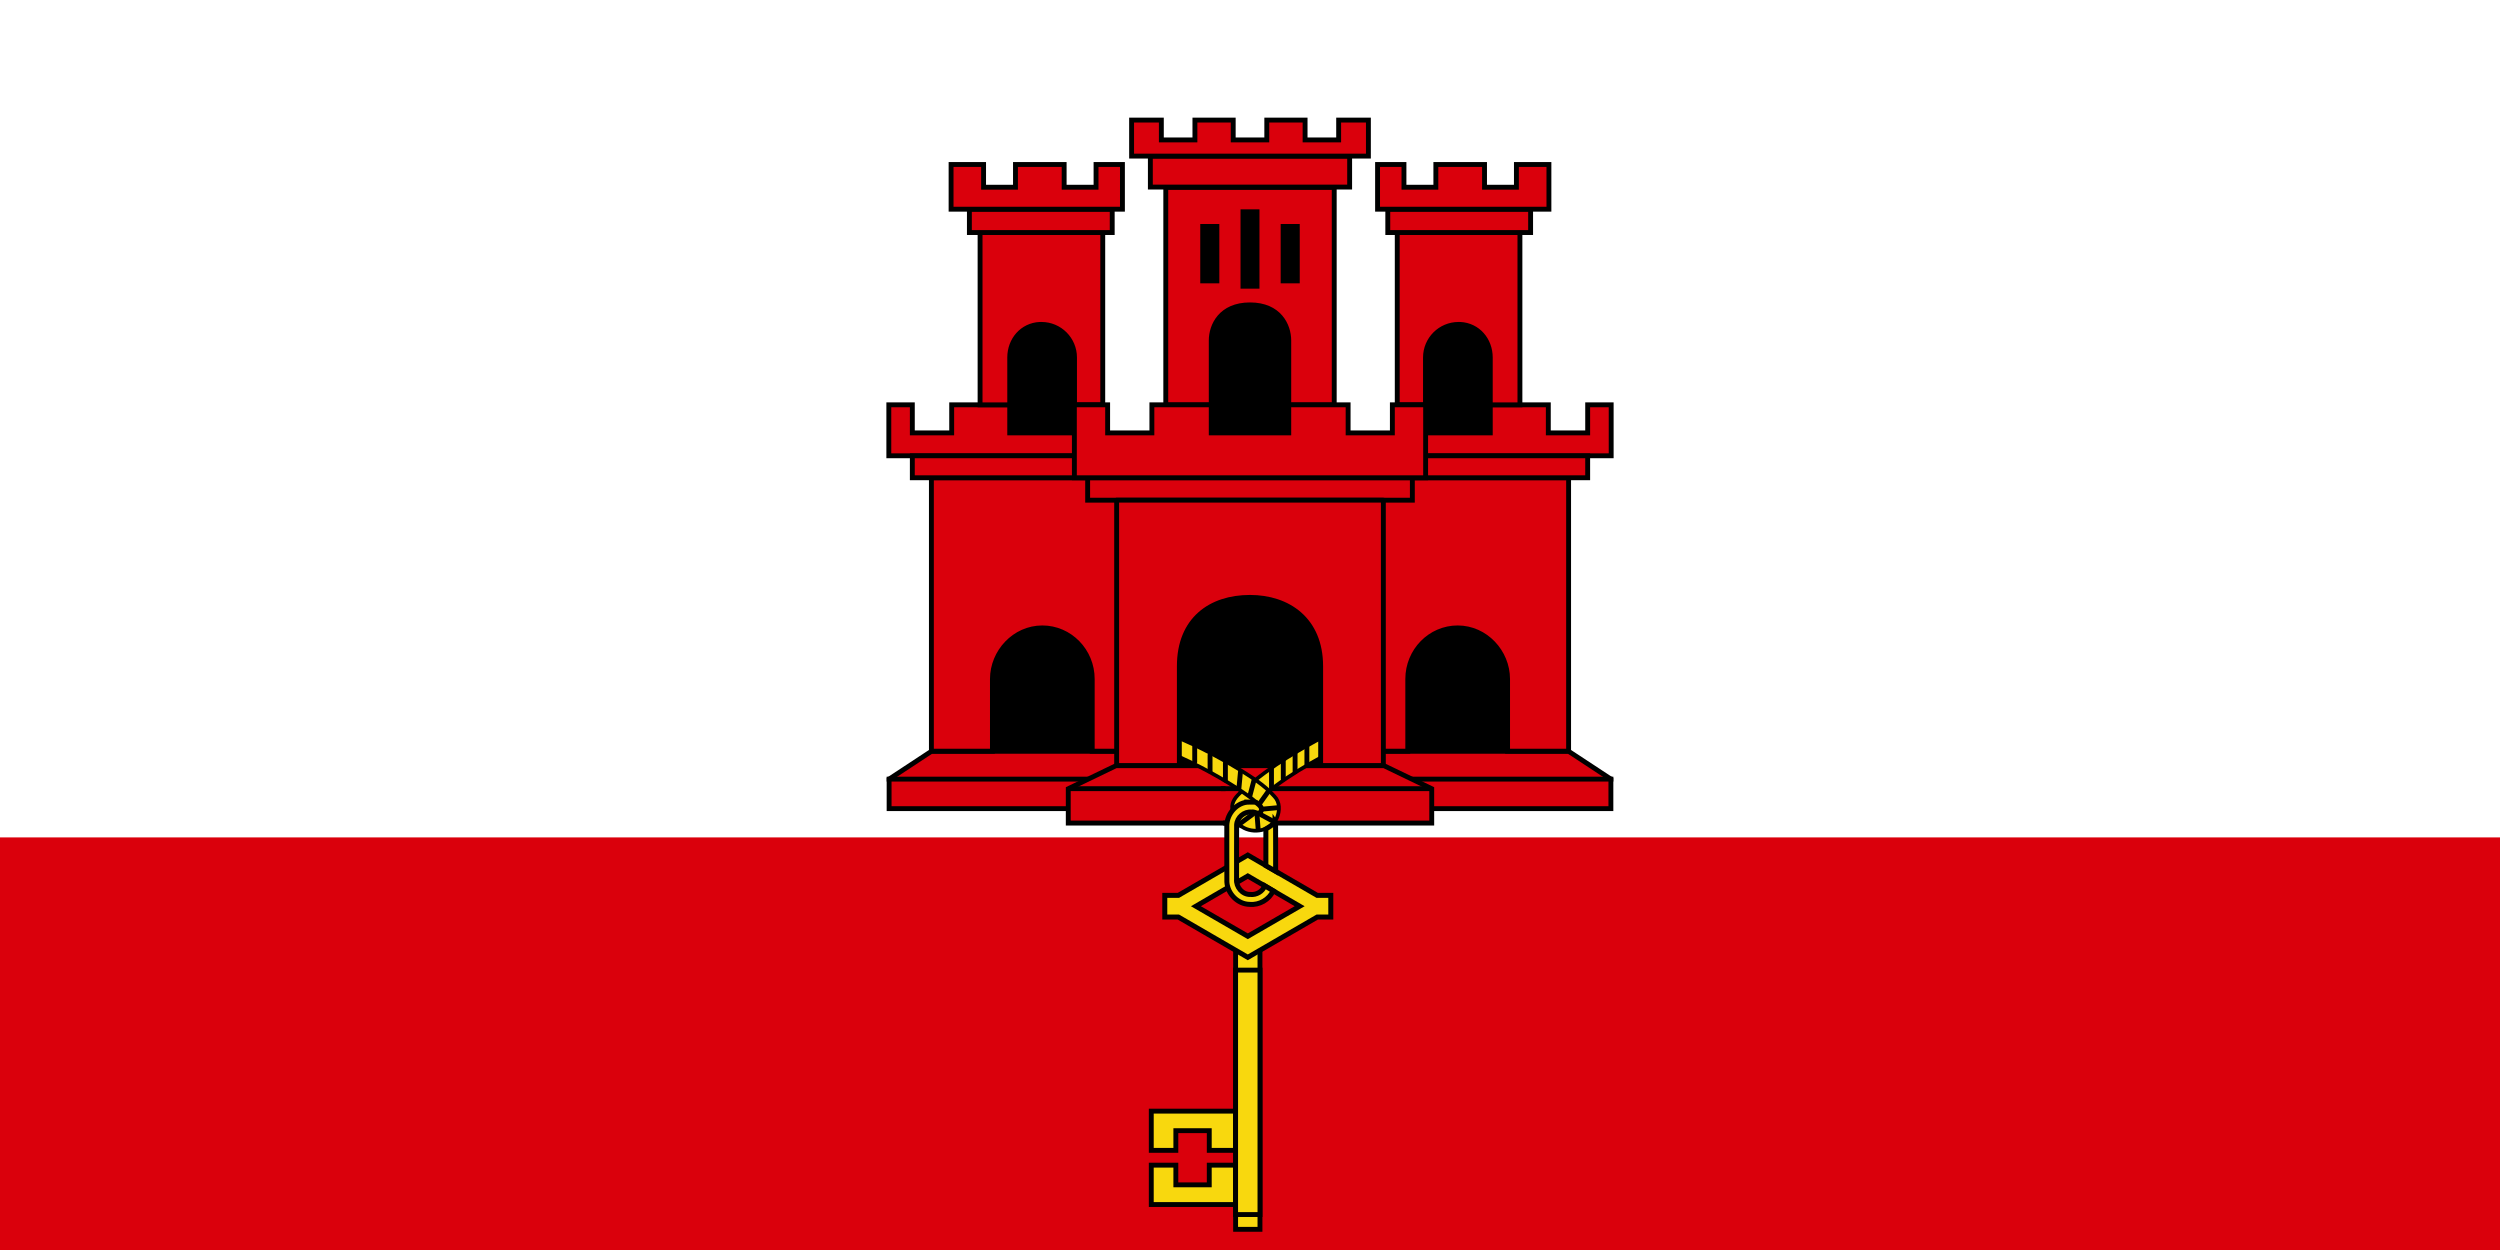
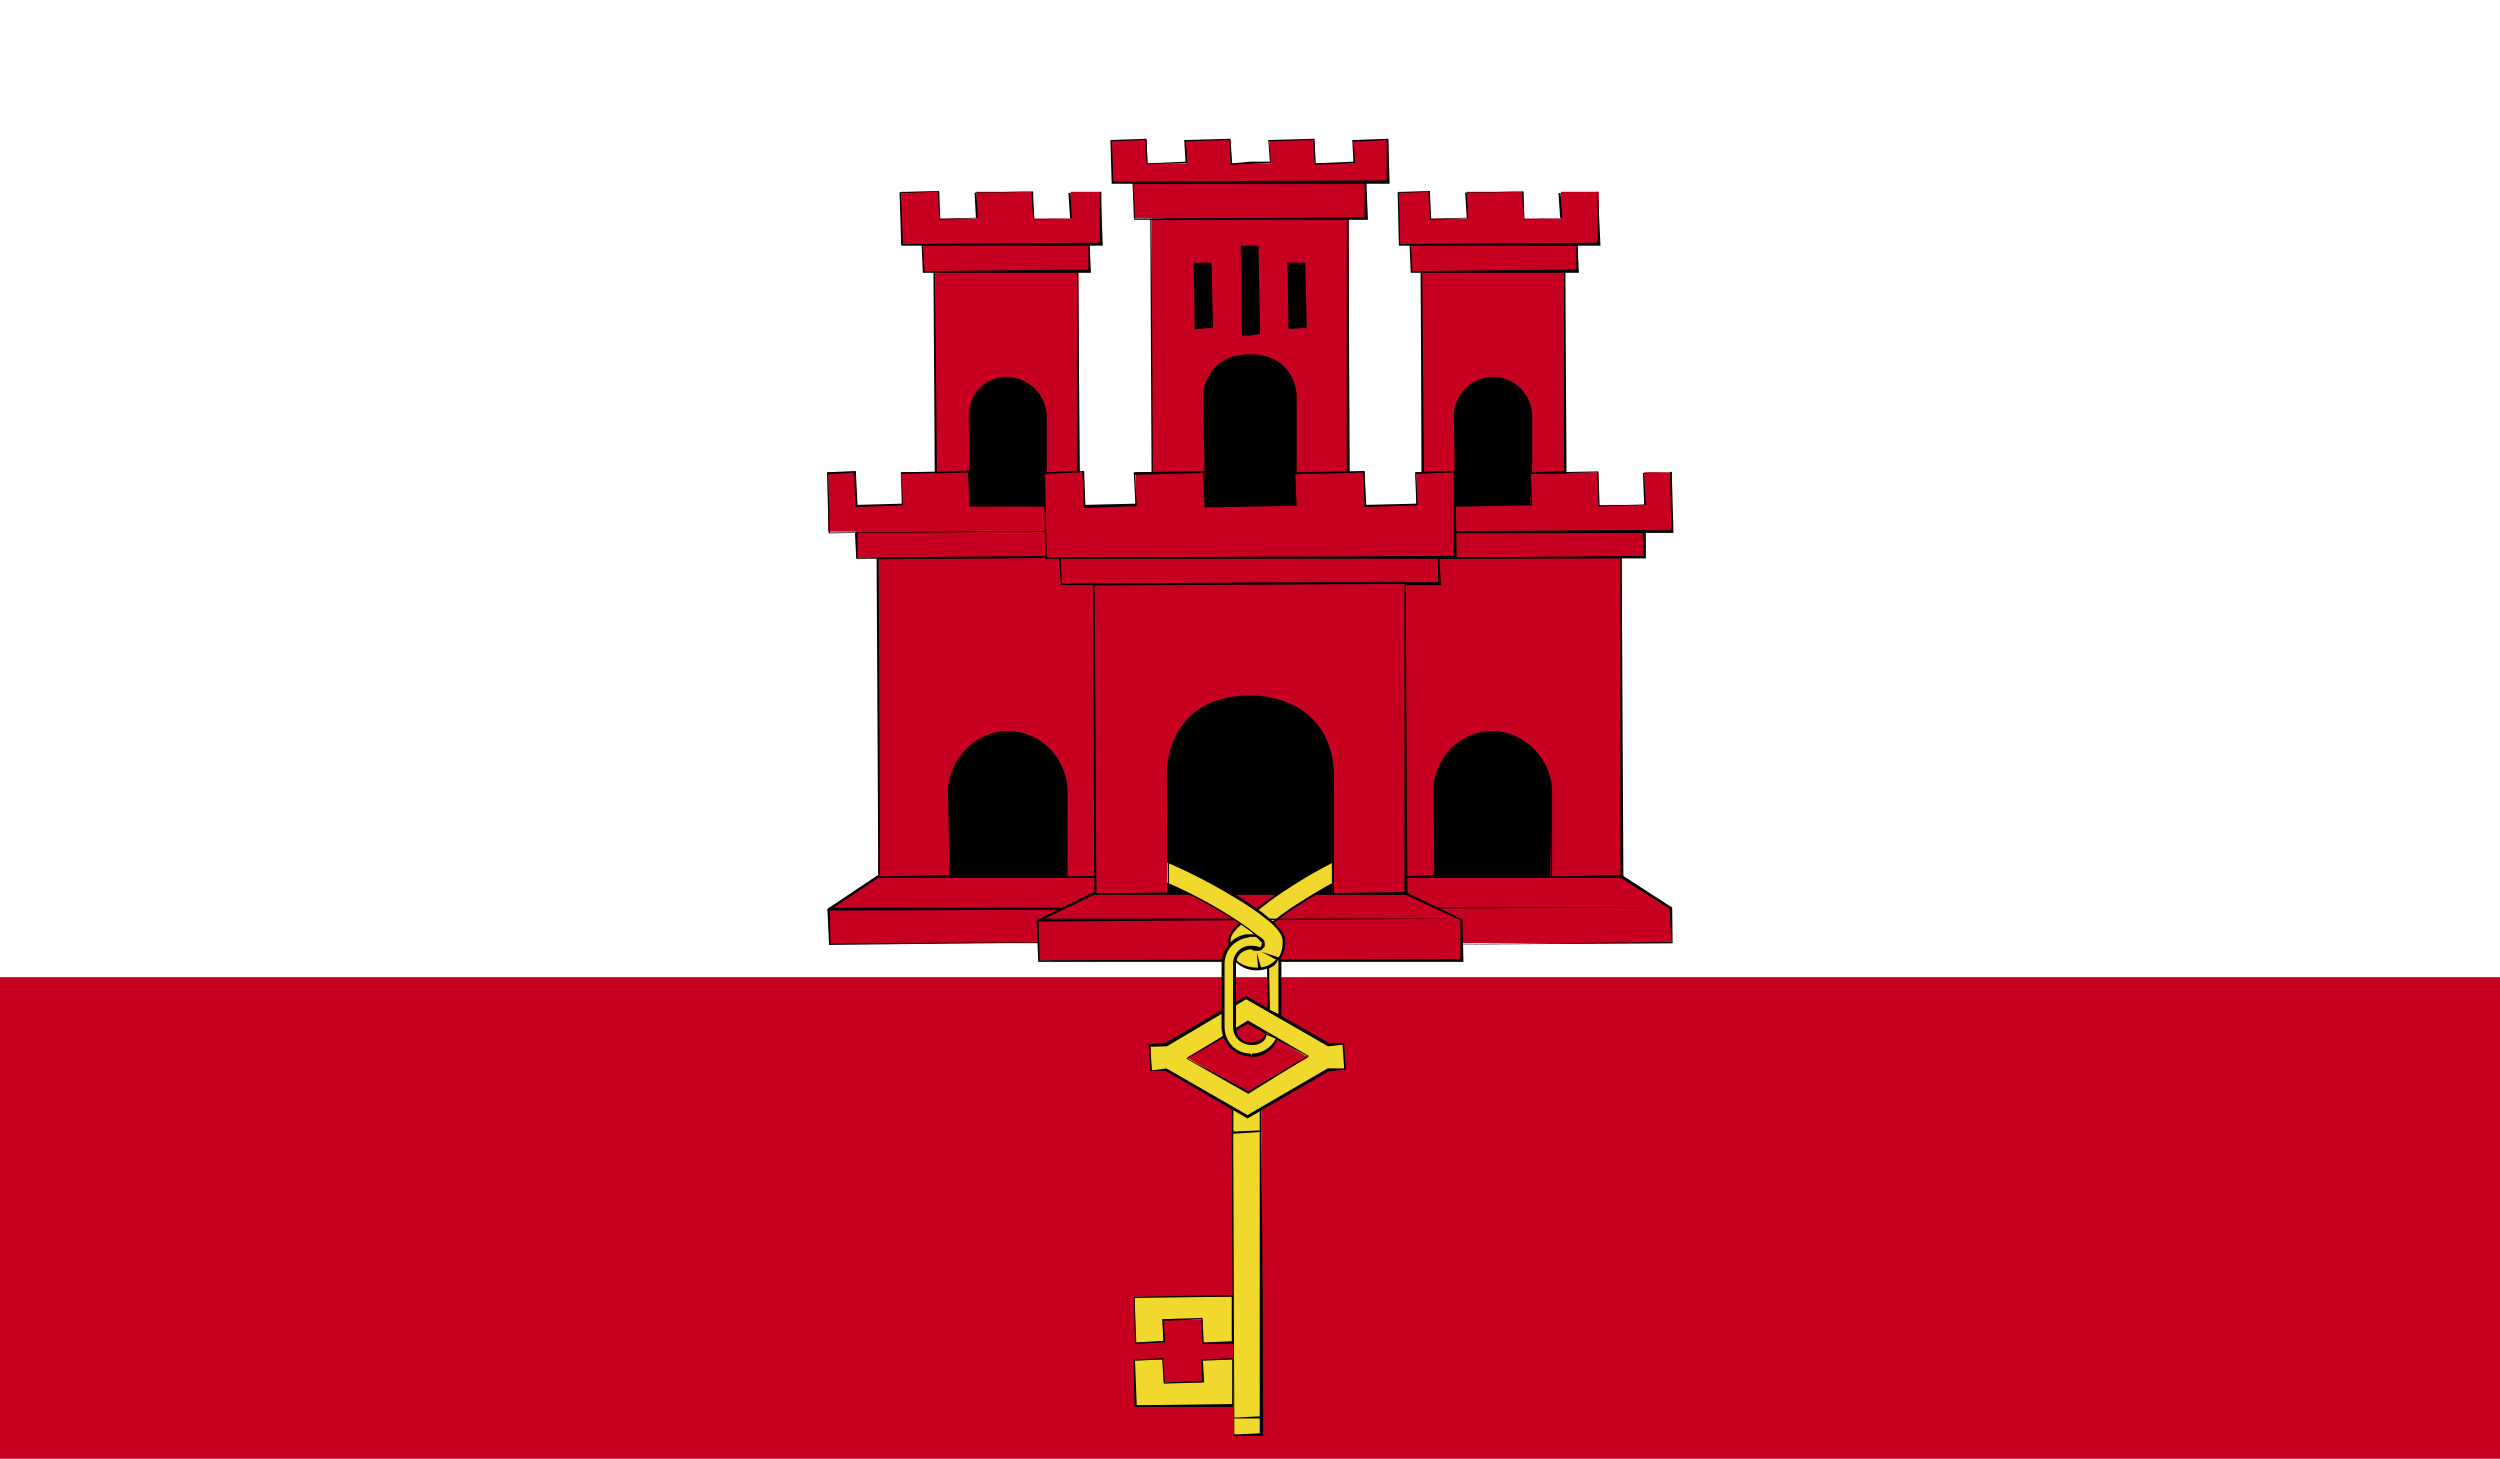
- <svg xmlns="http://www.w3.org/2000/svg" xmlns:xlink="http://www.w3.org/1999/xlink" viewBox="0 0 512 256">
-   <rect fill="#da000c" width="512" height="256" />
-   <rect fill="#fff" width="512" height="171.5" />
-   <g stroke="#000">
-     <g id="castle_half" fill="#da000c" stroke-linecap="square">
-       <rect fill="#000" stroke="none" width="64" height="43.993" x="196.571" y="116.303" />
-       <path d="M229.819,153.865H190.75L182.09,159.564V165.604H229.819" />
-       <path d="M213.469,128.594C219.094,128.594 223.688,133.283 223.688,139.062V153.844H231.031V97.844H190.75V153.844H203.25V139.062C203.25,133.509 207.765,128.594 213.469,128.594z" />
-       <rect fill="#000" stroke="none" width="18.523" height="33.959" x="204.528" y="59.962" />
-       <path d="M223,88.656H206.791V82.906H194.906V88.656H186.844V82.906H182.031V93.344H223M186.844,93.306H221.814V97.844H186.844z" />
-       <path d="M200.719,47.625V82.906H206.791V73.219C206.791,69.589 209.353,66.619 212.938,66.438C213.053,66.432 213.164,66.438 213.281,66.438C217.028,66.437 220.062,69.472 220.062,73.219V82.906H225.844V47.625z" />
-       <path d="M198.531,42.844V47.625H227.781V42.844z" />
-       <path d="M194.781,33.688V42.844H229.875V33.688H224.469V38.344H217.938V33.688H207.969V38.344H201.438V33.688z" />
-       <path d="M182.09,159.564H230" />
-       <path d="M261,156.812H228.562L218.781,161.531V168.562H261" />
-       <path stroke-linecap="butt" d="M218.771,161.519H262" />
-     </g>
-     <use xlink:href="#castle_half" transform="matrix(-1,0,0,1,512,0)" />
-     <g fill="#f8d80e">
-       <g stroke-linecap="round">
-         <path stroke-width="0.768" d="m273.297,150.031c-2.654,0.883-5.053,2.369-7.469,3.753-3.1,1.832-6.107,3.827-8.905,6.099-0.985,0.649-1.929,1.361-2.689,2.273-1.026,0.878-2.065,2.055-1.869,3.513,0.052,0.643,0.874-0.755,1.414-0.823,0.942-0.541,2.084-0.715,3.142-0.471,1.271-1.339,2.91-2.236,4.325-3.406,3.005-2.242,6.237-4.168,9.525-5.961,1.148-0.588,2.301-1.186,3.525-1.602-0.333-1.125-0.667-2.25-1-3.375z" />
-         <path d="M260.4,157.391V161.303" />
-         <path d="M262.817,155.685V159.568" />
-         <path d="M265.233,154.18V158.038" />
-         <path d="M267.65,152.694V156.675" />
-         <path stroke-width="0.768" d="m238.891,150.156c-0.396,1.104-0.792,2.208-1.188,3.312,5.537,2.1,10.809,4.879,15.798,8.06,1.691,1.151,3.467,2.266,4.796,3.846,0.293,0.811-0.514,1.489-1.314,1.244-0.732-0.249-1.454-0.532-2.226-0.004-1.106,0.503-2.106,2.142-0.426,2.691,2.315,1.555,6.082,0.879,7.195-1.845,0.581-1.401,0.619-3.195-0.508-4.345-2.063-2.364-4.797-4.008-7.421-5.672-4.689-2.82-9.573-5.374-14.706-7.288z" />
-         <path d="M254.05,158.035 253.737,161.375" />
-         <path d="M256.832,159.739 255.97,163.009" />
-         <path d="M259.804,162.012 257.996,164.549" />
-         <path d="M260.715,168.181 258.105,166.78" />
-         <path d="M261.528,165.429 258.533,165.709" />
-         <path d="M257.665,169.765 257.46,167.132" />
-         <path d="M256.568,166.756 254.095,168.578" />
-         <path d="M244.677,152.937V156.052" />
-         <path d="M250.963,156.244V159.778" />
-         <path d="M247.82,154.593V157.912" />
-       </g>
-       <path d="M235.781,227.562V235.594H240.812V231.562H247.656V235.594H253.062V227.562zM235.781,238.625V246.688H253.062V238.625H247.656V242.656H240.812V238.625z" />
-       <rect width="4.99" height="58.115" x="253.052" y="193.651" />
-       <rect width="4.99" height="50.06" x="253.052" y="198.679" />
-       <path stroke-width="1.024" d="M255.547,179.406 266.172,185.594 255.547,191.75 244.922,185.594zM241.328,183.375H238.547V187.812H241.328L255.547,196.062 269.766,187.812H272.547V183.375H269.766L255.547,175.125z" />
-       <path stroke-width="1.024" d="m255.344,164.281c-2.419,0.339-4.226,2.73-4.094,5.134,0.009,3.738-0.018,7.476,0.014,11.213,0.128,2.408,2.232,4.566,4.674,4.588,1.985,0.188,3.979-0.972,4.812-2.78-0.573-0.344-1.146-0.688-1.719-1.031-0.444,1.184-1.723,1.918-2.969,1.781-1.635,0.046-2.959-1.544-2.812-3.134,0.01-3.713-0.019-7.428,0.015-11.141,0.09-1.515,1.535-2.755,3.048-2.6,0.626-0.18,1.487,0.677,1.875-0.062,0.584-0.829-0.414-1.477-0.969-1.937-0.613-0.084-1.254-0.008-1.875-0.032zm5.781,3.906c-0.396,0.746-1.216,1.189-1.875,1.58v7.513c0.667,0.385,1.333,0.771,2,1.156-0.008-3.204,0.015-6.408-0.012-9.612-0.032-0.197-0.008-0.498-0.113-0.638z" />
-     </g>
-     <g fill="#da000c">
-       <rect fill="#000" stroke="none" width="29.329" height="53.255" x="240.803" y="38.351" />
-       <path d="M238.75,38.375V82.938H248.062V69.719C248.062,66.67 250.015,62.438 256,62.438C261.985,62.438 263.938,66.67 263.938,69.719V82.938H273.25V38.375zM254.562,43.375H257.438V58.625H254.562zM246.312,46.375H249.219V57.531H246.312zM262.781,46.375H265.688V57.531H262.781z" />
-       <path d="M235.594,31.969V38.312H276.406V31.969z" />
-       <path d="M231.75,24.594V31.969H280.25V24.594H274.156V28.656H267.281V24.594H259.438V28.656H252.562V24.594H244.719V28.656H237.844V24.594z" />
-       <path d="M222.75,97.844V102.438H289.25V97.844z" />
-       <path d="M220.031,82.906V97.844H291.969V82.906H285.156V88.656H276.094V82.906H263.938V88.656H248.062V82.906H235.906V88.656H226.844V82.906z" />
-       <path stroke-linejoin="round" d="M228.688,102.438V156.781H241.531V136.438C241.531,126.855 247.928,122.344 256,122.344C263.759,122.344 270.469,126.855 270.469,136.438V156.781H283.312V102.438z" />
-     </g>
-   </g>
+ <svg xmlns="http://www.w3.org/2000/svg" viewBox="0 0 58.92 34.37">
+   <path fill="#fff" d="M0 0h58.93v34.37H0z" />
+   <path fill="#c70021" d="M0 23.03h58.93v11.35H0z" />
+   <path d="M26.75 30.56v1.08h.67v-.54h.92v.54h.73v-1.08h-2.32zm0 1.48v1.08h2.32v-1.08h-.73v.54h-.92v-.54h-.67z" fill="#f0d82c" />
+   <path d="M29.1 33.16h-2.36l-.03-1.12.71-.03.03.57.88-.03-.03-.51.76-.03.04 1.15zm-1.71-1.12l-.64.03.04 1.05 2.25-.03v-1.05l-.69.03.03.51-.95.03-.04-.57zm1.71-.37h-.76l-.03-.58-.88.04.03.51-.71.03-.03-1.11 2.36-.04.02 1.15zm-.76-.61l.03.58.66-.03v-1.05l-2.29.03.04 1.05.64-.04-.03-.51.95-.03zM21.48 15.61h15.96v5.91H21.48z" />
+   <path fill="#c70021" d="M25.95 20.66H20.7l-1.16.76v.81h6.41z" />
+   <path d="M19.54 22.27l-.04-.85 1.18-.79 5.3-.01-.03.07H20.7l-1.14.76.01.78 6.38-.03z" />
+   <path fill="#c70021" d="M32.98 20.66h5.24l1.17.76v.81h-6.41z" />
+   <path d="M32.98 22.27l6.41-.07-.04-.78-1.15-.73h-5.26l.04-.07h5.24l1.19.77.01.84z" />
+   <path d="M19.54 21.42h19.85-19.85z" fill="#c70021" />
+   <path d="M19.54 21.46h-.04l.04-.07h19.85z" />
+   <path fill="#c70021" d="M25.78 21.05l-1.31.64v.94h9.99v-.94l-1.31-.64h-3.69z" />
+   <path d="M34.49 22.67H24.47l-.04-.98 1.33-.66h7.38l1.33.64.02 1zm-8.71-1.58l-1.3.63.02.91 9.92-.03v-.91l-1.29-.6h-7.35z" />
+   <path d="M31.79 20.14c-.18.06-.41.17-.69.32-.28.15-.6.35-.9.55-.22.15-.41.3-.6.44-.07.05-.15.1-.21.15-.07.06-.11.11-.16.16-.03.04-.08.07-.11.1-.07.09-.14.16-.14.32 0 .03 0 .06.01.09.1-.12.25-.21.42-.23H29.52c.03 0 .05.01.07.01l.03-.03.08-.08c.07-.06.2-.14.29-.21.15-.11.29-.22.47-.34.29-.19.6-.38.87-.53.27-.15.5-.26.6-.28l-.14-.44z" fill="#f0d82c" />
+   <path d="M28.96 22.35l-.01-.06v-.09c0-.16.07-.24.14-.33.03-.03.05-.06.08-.08l.11-.07-.02-.02c.04-.04.07-.08.12-.12.03-.03.07-.05.12-.08.03-.02.07-.04.1-.07.2-.16.38-.3.6-.44.3-.2.62-.4.9-.55.28-.16.51-.27.69-.33l.17.47c-.11.06-.34.16-.61.31-.27.15-.57.34-.87.53-.14.09-.25.18-.36.26l-.23.17c-.06.04-.12.09-.16.12l-.1.06.02.02-.07.03-.06-.04-.01.03h-.08c-.15.02-.3.1-.4.22l-.07.06zm2.8-2.2c-.15.07-.37.19-.65.34-.28.15-.6.35-.9.55-.21.14-.39.28-.57.42-.05.04-.09.06-.12.09-.04.03-.08.05-.11.08-.05.04-.08.08-.12.12l-.09.09c-.02.02-.05.04-.06.06-.08.09-.14.16-.14.3v.03c.11-.11.25-.18.39-.19l.17.01.11-.09c.04-.04.1-.08.17-.13l.23-.17c.11-.09.23-.17.37-.27.29-.19.6-.38.87-.53.27-.15.51-.26.6-.28l-.15-.43z" />
+   <path d="M24.46 21.69h10-10z" fill="#c70021" />
+   <path d="M24.46 21.72v-.07h10z" />
+   <path d="M23.75 17.27c.75 0 1.37.63 1.37 1.4v1.99h.99v-7.52H20.7v7.52h1.68v-1.99c0-.74.61-1.4 1.37-1.4" fill="#c70021" />
+   <path d="M26.15 20.69h-1.02l-.04-2.02c0-.75-.6-1.37-1.34-1.37-.73 0-1.34.63-1.34 1.37v1.99l-1.71.03-.04-7.55 5.44-.04.05 7.59zm-2.4-3.46c.78 0 1.41.65 1.41 1.44v1.99l.92-.03v-7.49l-5.37.04.03 7.48 1.64-.04-.04-1.95c.01-.78.65-1.44 1.41-1.44M22.55 8.05h2.49v4.56h-2.49z" />
+   <path d="M25.03 11.9h-2.18v-.77h-1.6v.77h-1.08v-.77h-.65v1.4h5.5v-.63zm-4.85.63h4.69v.61h-4.69v-.61z" fill="#c70021" />
+   <path d="M20.18 13.17l-.03-.61-.62.01-.04-1.44.68-.03.04.8 1.05-.03-.03-.74 1.63-.03.03.8 2.14-.03v.07h-2.18l-.04-.81-1.56.04.03.74-1.12.04-.03-.81-.61.04.04 1.37 5.31-.04h.16-.16l.03.64-4.72.02zm.03-.61v.58l4.66-.04-.03-.57-4.63.03z" />
+   <path d="M22.04 6.39v4.74h.81v-1.3c0-.49.34-.89.83-.91h.05c.5 0 .91.41.91.91v1.3h.78V6.39h-3.38z" fill="#c70021" />
+   <path d="M25.45 11.17h-.81l-.04-1.34c0-.48-.39-.88-.88-.88-.5.02-.84.4-.84.88v1.3l-.85.03L22 6.39l3.41-.03.04 4.81zm-1.77-2.29c.57 0 .99.43.99.95v1.3l.71-.03V6.39l-3.34.03.04 4.7.78-.03-.03-1.27c-.01-.5.36-.91.85-.94M27.42 5.15h3.94v7.15h-3.94z" />
+   <path d="M27.15 5.15v5.98h1.25V9.36c0-.41.26-.98 1.07-.98.8 0 1.07.57 1.07.98v1.78h1.25V5.15h-4.64zm2.12.67h.38v2.05h-.38V5.82zm-1.11.41h.39v1.5h-.39v-1.5zm2.21 0h.39v1.5h-.39v-1.5z" fill="#c70021" />
+   <path d="M31.81 11.17h-1.29l-.03-1.81c0-.35-.22-.94-1.03-.94s-1.03.59-1.03.94v1.78l-1.29.04-.03-6.02 4.67-.04.03 6.05zm-2.35-2.82c.87 0 1.1.64 1.1 1.01v1.78l1.18-.03V5.15l-4.6.04.03 5.95 1.22-.03-.04-1.74c.01-.39.24-1.02 1.11-1.02m0-.44h-.19l-.03-2.12h.42l.04 2.08-.24.04zm-.16-2.05v2.01l.16-.04h.19l-.03-2.01-.32.04zm1.07 1.9l-.03-1.57h.42l.04 1.53-.43.04zm.04-1.5v1.47l.35-.04-.03-1.46-.32.03zm-2.25 1.5l-.03-1.57h.42l.04 1.53-.43.04zm.04-1.5v1.47l.35-.04-.03-1.46-.32.03z" />
+   <path fill="#c70021" d="M26.72 4.29v.85h5.48v-.85h-2.74z" />
+   <path d="M32.24 5.18h-5.51l-.04-.89 5.51-.03.04.92zm-5.52-.85l.03.82 5.41-.03v-.83l-5.44.04z" />
+   <path fill="#c70021" d="M26.21 3.3v.99h6.51V3.3h-.82v.55h-.92V3.3h-1.05v.55H29V3.3h-1.05v.55h-.92V3.3z" />
+   <path d="M32.75 4.33H26.2l-.03-1.03.85-.03.03.58.89-.04-.03-.51L29 3.27l.04.58.43-.04h.46l-.04-.51 1.09-.03.03.58.89-.04-.03-.51.85-.03.03 1.06zM26.99 3.3l-.78.03.03.95 6.44-.03V3.3l-.78.04.04.51-.96.03-.04-.58-1.02.03.03.51-.95.04-.03-.58-1.02.03.03.51-.96.03-.03-.57z" />
+   <path fill="#c70021" d="M21.75 5.75h3.93v.64h-3.93z" />
+   <path d="M25.71 6.43h-3.96l-.03-.68 3.96-.03.03.71zm-.07-.68l-3.89.03.04.61 3.86-.04v-.6z" />
+   <path fill="#c70021" d="M21.24 4.52v1.23h4.72V4.52h-.73v.63h-.88v-.63h-1.34v.63h-.87v-.63z" />
+   <path d="M25.99 5.79h-4.75l-.04-1.26.93-.03.03.66.84-.03-.03-.59 1.37-.03.04.66.84-.03-.04-.59.76-.03.05 1.27zM22.1 4.52l-.86.03.04 1.2 4.64-.03v-1.2l-.69.03.03.59-.91.04-.04-.66-1.3.03.04.59-.91.04-.04-.66z" />
+   <path fill="#f0d82c" d="M29.07 26h.67v7.81h-.67z" />
+   <path d="M29.77 33.84h-.7L29.03 26l.7-.03.04 7.87zM29.7 26l-.64.04.03 7.77.6-.03V26z" />
+   <path d="M29.4 24.09l1.43.83-1.43.83-1.43-.83 1.43-.83zm-1.91.53h-.37v.6h.37l1.91 1.11 1.91-1.11h.37v-.6h-.37l-1.91-1.11-1.91 1.11z" fill="#f0d82c" />
+   <path d="M29.4 26.36l-1.93-1.12h-.36l-.04-.63.41-.04 1.89-1.1 1.95 1.11h.36l.04.63-.41.04-1.91 1.11zm-1.91-1.18l1.91 1.1 1.89-1.1h.39l-.04-.56-.34.04-1.93-1.11-1.87 1.11-.39.01.04.56.34-.05zm1.93.6l-1.46-.83 1.45-.9 1.44.84-1.43.89zm-.02-1.65l-1.41.82 1.43.77 1.39-.83-1.41-.76z" />
+   <path d="M27.17 20.16l-.16.45c.52.19 1.25.55 1.83.9.29.18.55.35.73.49.09.07.16.14.19.19 0 .01.01.01.01.02v.01c0 .01.01.01.01.02 0 .03-.01.06-.02.08v.01s-.01 0-.01.01l-.01.01v.01h-.01l-.01.01c-.02.01-.05.01-.1.01-.03 0-.05 0-.07-.01h-.02-.01l-.01-.01v-.01l-.01-.01h-.05c-.15.02-.28.13-.33.28l.01.01c.11.13.29.22.5.22.22 0 .41-.09.51-.23.11-.14.13-.29.13-.42 0-.15-.07-.23-.13-.31-.07-.08-.16-.16-.26-.25-.21-.17-.48-.35-.78-.54-.63-.36-1.37-.74-1.93-.94" fill="#f0d82c" />
+   <path d="M29.62 22.87c-.21 0-.4-.08-.52-.23.03-.2.17-.32.33-.34l.19.04c.06 0 .08-.01.09-.01.04-.05.04-.08.05-.11-.05-.07-.12-.13-.2-.2-.17-.14-.42-.31-.72-.49-.59-.36-1.33-.72-1.83-.9l.14-.48c.57.18 1.31.54 1.96.93.34.2.59.38.78.54.1.09.19.17.26.25.07.08.14.17.14.33 0 .17-.05.32-.14.43-.12.15-.32.24-.53.24m-.15-.51c-.18.02-.3.12-.34.26.24.25.77.25.98-.02.08-.1.12-.24.12-.4 0-.14-.07-.22-.13-.3-.07-.08-.15-.16-.26-.24-.19-.16-.44-.33-.78-.53-.64-.39-1.38-.75-1.91-.94l-.13.43c.49.15 1.23.51 1.82.87.31.19.56.36.73.5.09.07.16.14.2.19.02.09.02.13.01.15l-.05.06c-.06.03-.16.02-.2.01l-.06-.04z" />
+   <path d="M30.1 22.62h-.02l-.35-.19.39.13c.02.01.02.03.01.05-.01 0-.02.01-.03.01M29.69 22.83c-.02 0-.03-.01-.04-.03l-.03-.35.1.35c0 .01-.01.03-.03.03z" />
+   <path d="M29.37 22.06c-.31.05-.55.33-.55.66v1.48c0 .36.29.67.65.67h.04c.25 0 .47-.15.58-.38l-.23-.14c-.06.14-.19.24-.35.24h-.04c-.21 0-.38-.17-.38-.4v-1.48c0-.22.17-.39.38-.39h.06c.06 0 .11.01.16.04.01 0 .02-.01.03-.01l.01-.01v-.01l.01-.01v-.01h.01v-.01c.01-.02.01-.05.02-.08 0 0 0-.01-.01-.02 0 0-.01-.01-.01-.02-.03-.03-.07-.08-.13-.13h-.03H29.43h-.06c.01.01.01.01 0 .01m.78.52c-.01.01-.01.02-.02.03-.05.07-.13.13-.23.17v1.02l.27.15v-1.24c0-.04-.01-.08-.02-.13z" fill="#f0d82c" />
+   <path d="M29.5 24.9h-.01c-.4 0-.7-.32-.7-.7v-1.48c0-.35.25-.65.58-.7h.22c.12.06.17.11.2.14.03.08.02.13.01.16l-.13.08a.401.401 0 0 0-.15-.03c-.24 0-.39.16-.39.36v1.48c0 .2.15.36.34.36.19 0 .31-.09.36-.22l.28.12c-.1.29-.34.44-.6.44h-.01zm-.06-2.81c-.36.05-.58.32-.58.63v1.48c0 .35.27.63.61.63l.03.04.01-.04c.24 0 .45-.14.56-.35l-.22-.09c-.01.14-.16.24-.33.24-.28 0-.46-.19-.46-.43v-1.48c0-.24.18-.43.41-.43.11 0 .17.01.23.04.04-.06.04-.08.04-.11a.924.924 0 0 0-.14-.14h-.16zm.76 1.93l-.32-.19-.02-1.05c.11-.07.19-.13.24-.19l.05-.05c.04.07.05.12.05.17v1.31zm-.08-1.43c-.02.13-.11.19-.21.23l.02.98.2.1v-1.18c0-.05 0-.09-.01-.13" />
+   <path d="M35.17 17.27c-.76 0-1.37.63-1.37 1.4v1.99h-.99v-7.52h5.41v7.52h-1.68v-1.99c0-.74-.6-1.4-1.37-1.4" fill="#c70021" />
+   <path d="M38.26 20.69h-1.71l-.03-2.02c0-.74-.61-1.37-1.34-1.37-.74 0-1.34.62-1.34 1.37v1.99l-1.02.03-.04-7.55 5.44-.04.04 7.59zm-3.09-3.46c.76 0 1.41.66 1.41 1.44v1.99l1.61-.04v-7.48l-5.37.04.04 7.48.95-.04-.03-1.95c-.01-.79.62-1.44 1.39-1.44" />
+   <path fill="#c70021" d="M25 13.14v.61h8.93v-.61h-4.47z" />
+   <path d="M33.96 13.79H25l-.04-.65 8.96-.04.04.69zM25 13.17l.03.58 8.86-.03v-.58l-8.89.03zM33.89 8.05h2.49v4.56h-2.49z" />
+   <path d="M33.89 11.9h2.18v-.77h1.6v.77h1.08v-.77h.65v1.4h-5.5v-.63zm4.86.63h-4.69v.61h4.69v-.61z" fill="#c70021" />
+   <path d="M34.05 13.17l-.03-.61h-.13.13v-.04l4.76-.03v.01l.61-.01-.03-1.37-.61.04.04.74-1.12.04-.03-.81-1.56.04.03.74-2.21.04v-.07h2.18l-.04-.74 1.63-.03.03.81 1.05-.03-.03-.74.68-.03.04 1.44h-.65v.6l-4.74.01zm0-.6l.03.57 4.66-.04-.03-.54-4.66.01z" />
+   <path d="M36.89 6.39v4.74h-.82v-1.3c0-.49-.34-.89-.83-.91h-.05c-.5 0-.91.41-.91.91v1.3h-.78V6.39h3.39z" fill="#c70021" />
+   <path d="M36.92 11.17h-.85l-.04-1.34c0-.48-.34-.85-.79-.88-.53 0-.92.39-.92.88v1.3l-.81.03-.03-4.77 3.41-.03.03 4.81zM35.2 8.88c.54.03.91.43.91.95v1.3l.75-.03V6.39l-3.34.03.04 4.7.74-.03-.04-1.27c-.01-.51.42-.94.94-.94" />
+   <path fill="#c70021" d="M24.63 11.13v2.01h9.66v-2.01h-.91v.77h-1.22v-.77h-1.63v.77H28.4v-.77h-1.64v.77h-1.21v-.77z" />
+   <path d="M34.33 13.17h-9.69l-.04-2.04.95-.03.03.8 1.18-.03-.04-.74 1.67-.03.03.8 2.1-.03-.03-.74 1.67-.03.04.8 1.18-.03-.03-.74.95-.03.03 2.07zm-8.82-2.04l-.88.04.04 1.97 9.59-.04v-1.97l-.88.04.03.74-1.25.04-.04-.81-1.6.04.04.74-2.17.04-.04-.81-1.6.04.04.74-1.25.04-.03-.84z" />
+   <path fill="#c70021" d="M33.25 5.75h3.93v.64h-3.93z" />
+   <path d="M37.21 6.43h-3.96l-.03-.68 3.96-.03.03.71zm-.07-.68l-3.89.03.04.61 3.86-.04v-.6z" />
+   <path fill="#c70021" d="M37.68 4.52v1.23h-4.71V4.52h.73v.63h.87v-.63h1.34v.63h.88v-.63z" />
+   <path d="M37.72 5.79h-4.75l-.03-1.26.76-.03.03.66.84-.03-.04-.59 1.37-.03.03.66.84-.03-.04-.59.93-.03.06 1.27zm-4.06-1.27l-.69.03.03 1.2 4.64-.03v-1.2l-.86.03.04.59-.91.04-.04-.66-1.3.03.03.59-.9.04-.04-.66z" />
+   <path fill="#f0d82c" d="M29.07 26.68h.67v6.72h-.67z" />
+   <path d="M29.77 33.43h-.7l-.04-6.76.7-.03.04 6.79zm-.07-6.75l-.64.04.03 6.69.6-.03v-6.7z" />
+   <path d="M25.79 13.75v7.3h1.72v-2.73c0-1.29.86-1.89 1.94-1.89 1.04 0 1.94.6 1.94 1.89v2.73h1.73v-7.3h-7.33z" fill="#c70021" />
+   <path d="M33.13 21.08H31.4l-.03-2.77c0-1.37-1.03-1.86-1.91-1.86-1.18 0-1.91.71-1.91 1.86v2.73l-1.76.04-.03-7.33 7.37-.04.04 7.33c-.01.03-.02.04-.04.04m-3.67-4.69c.91 0 1.98.5 1.98 1.93v2.73l1.66-.03v-7.26l-7.3.04.04 7.26 1.69-.03-.03-2.7c-.01-1.2.74-1.94 1.96-1.94" />
</svg>
